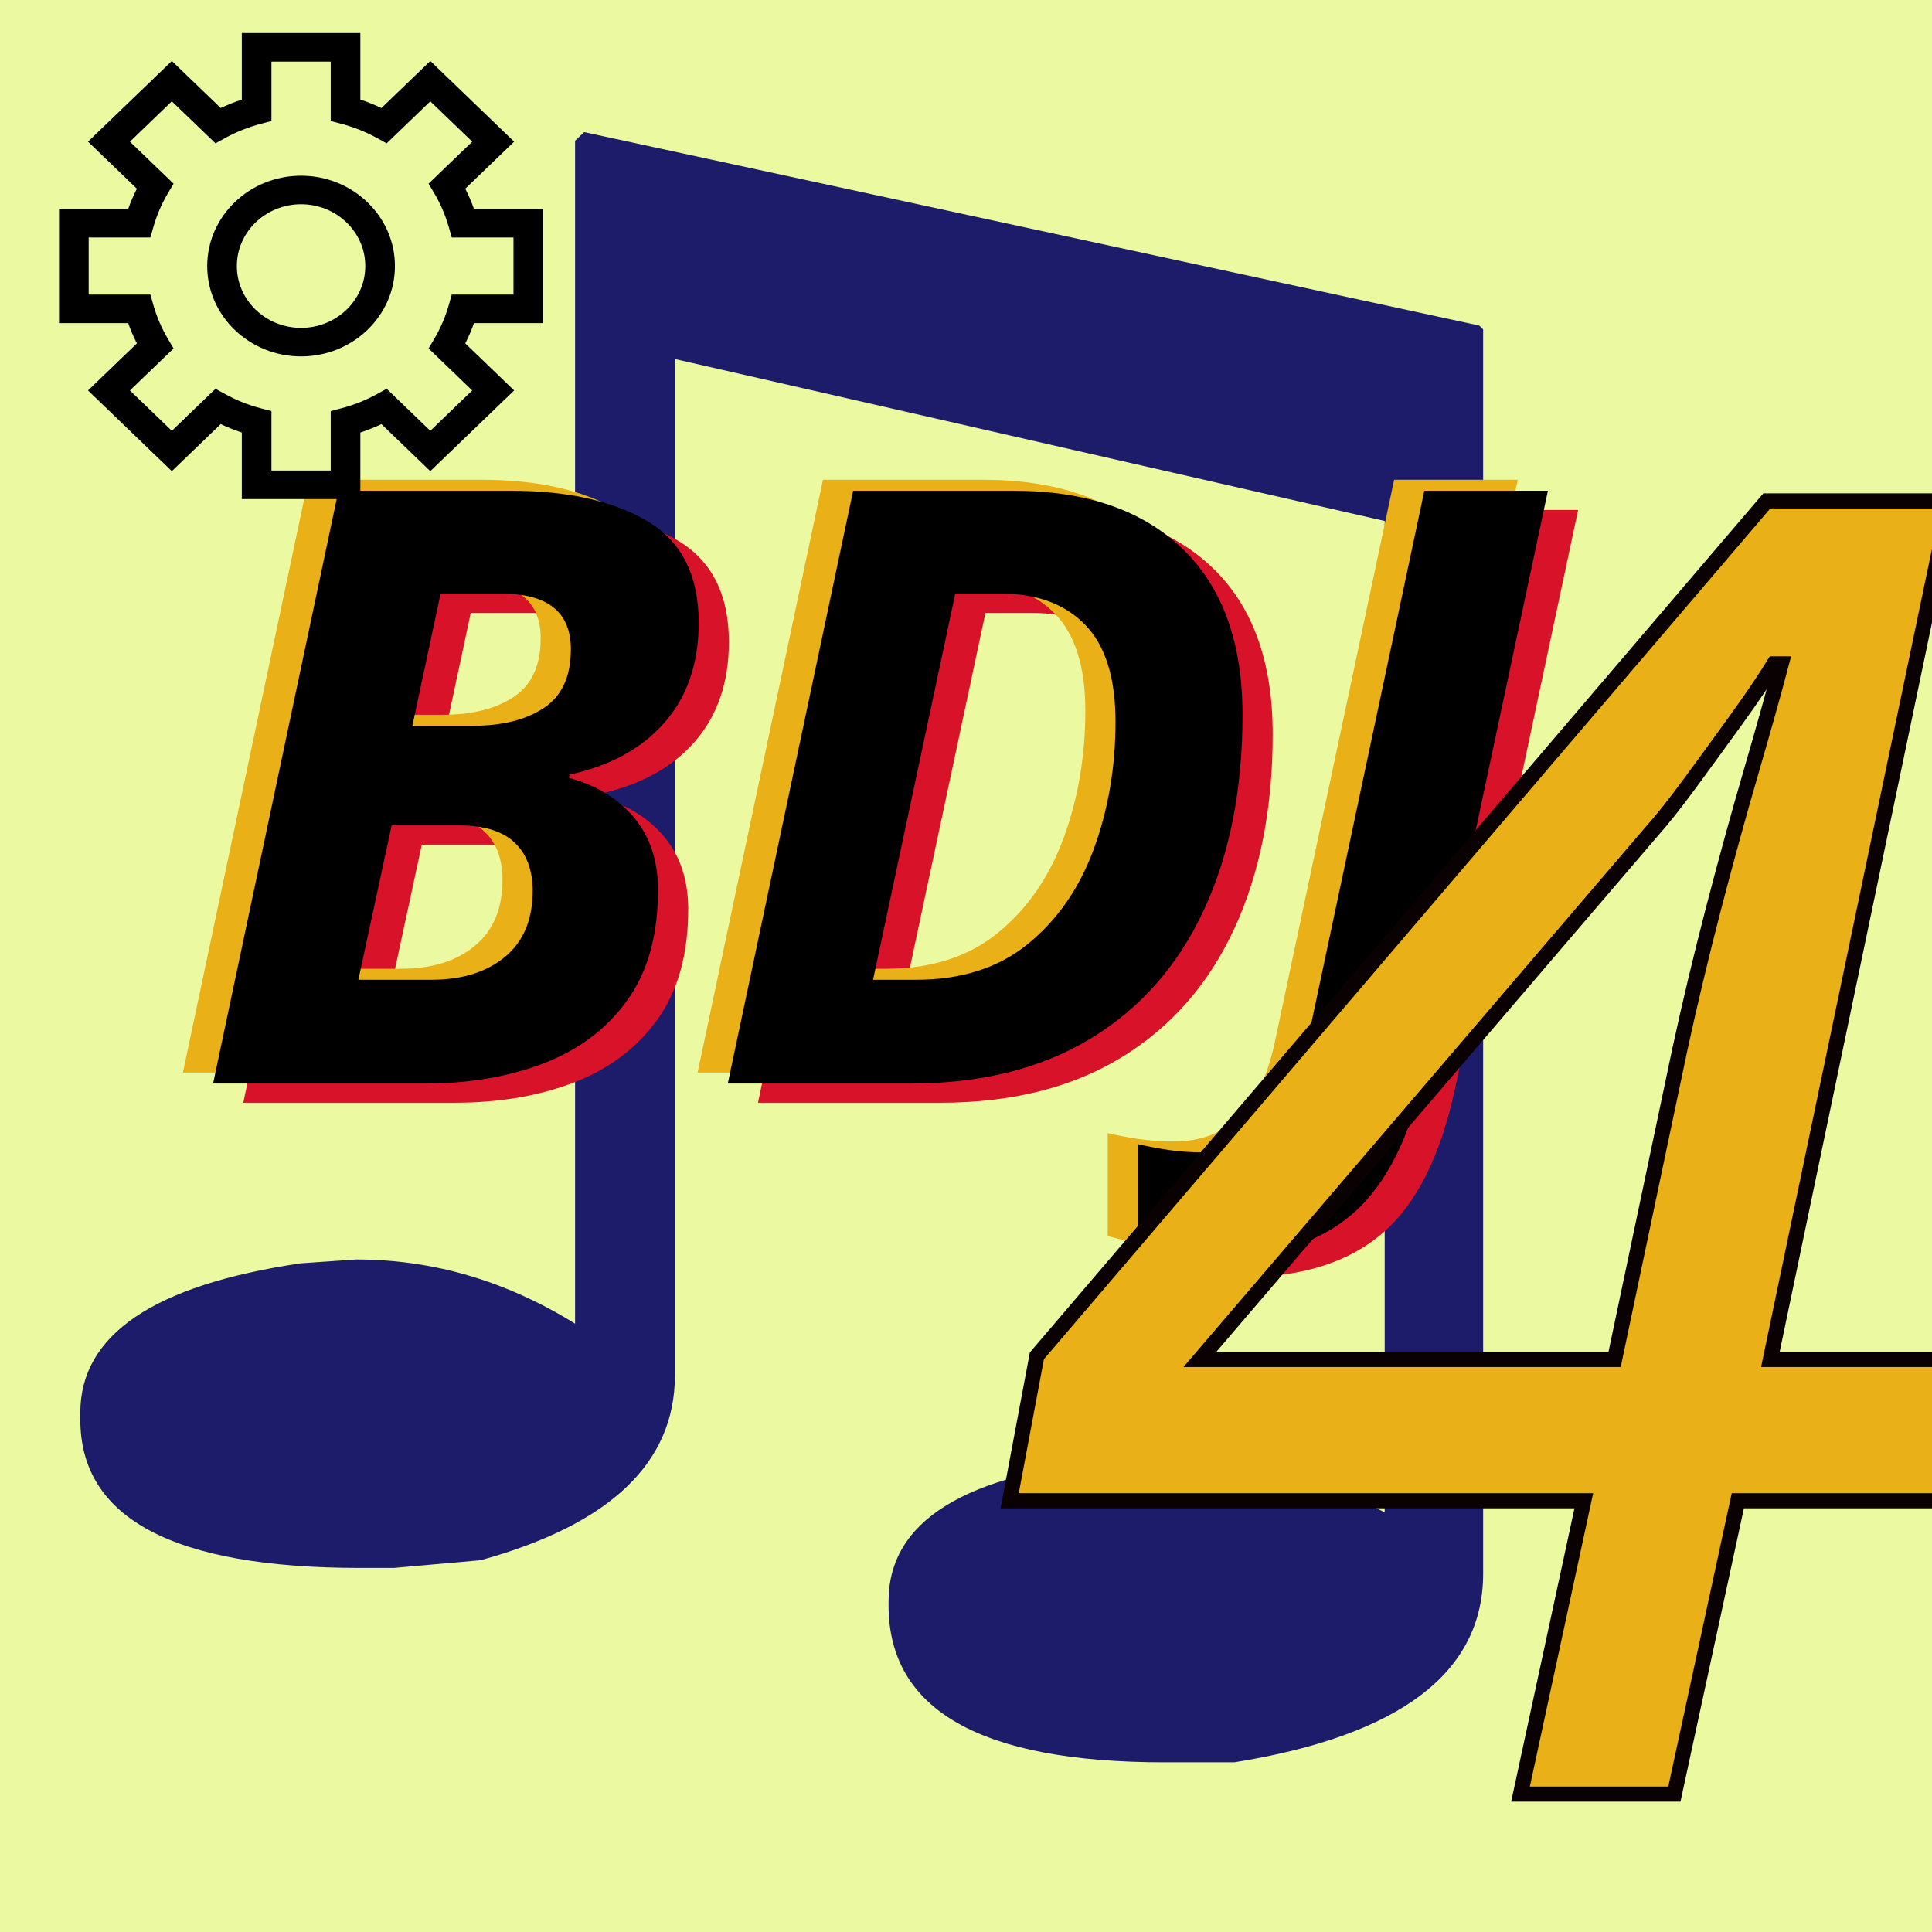
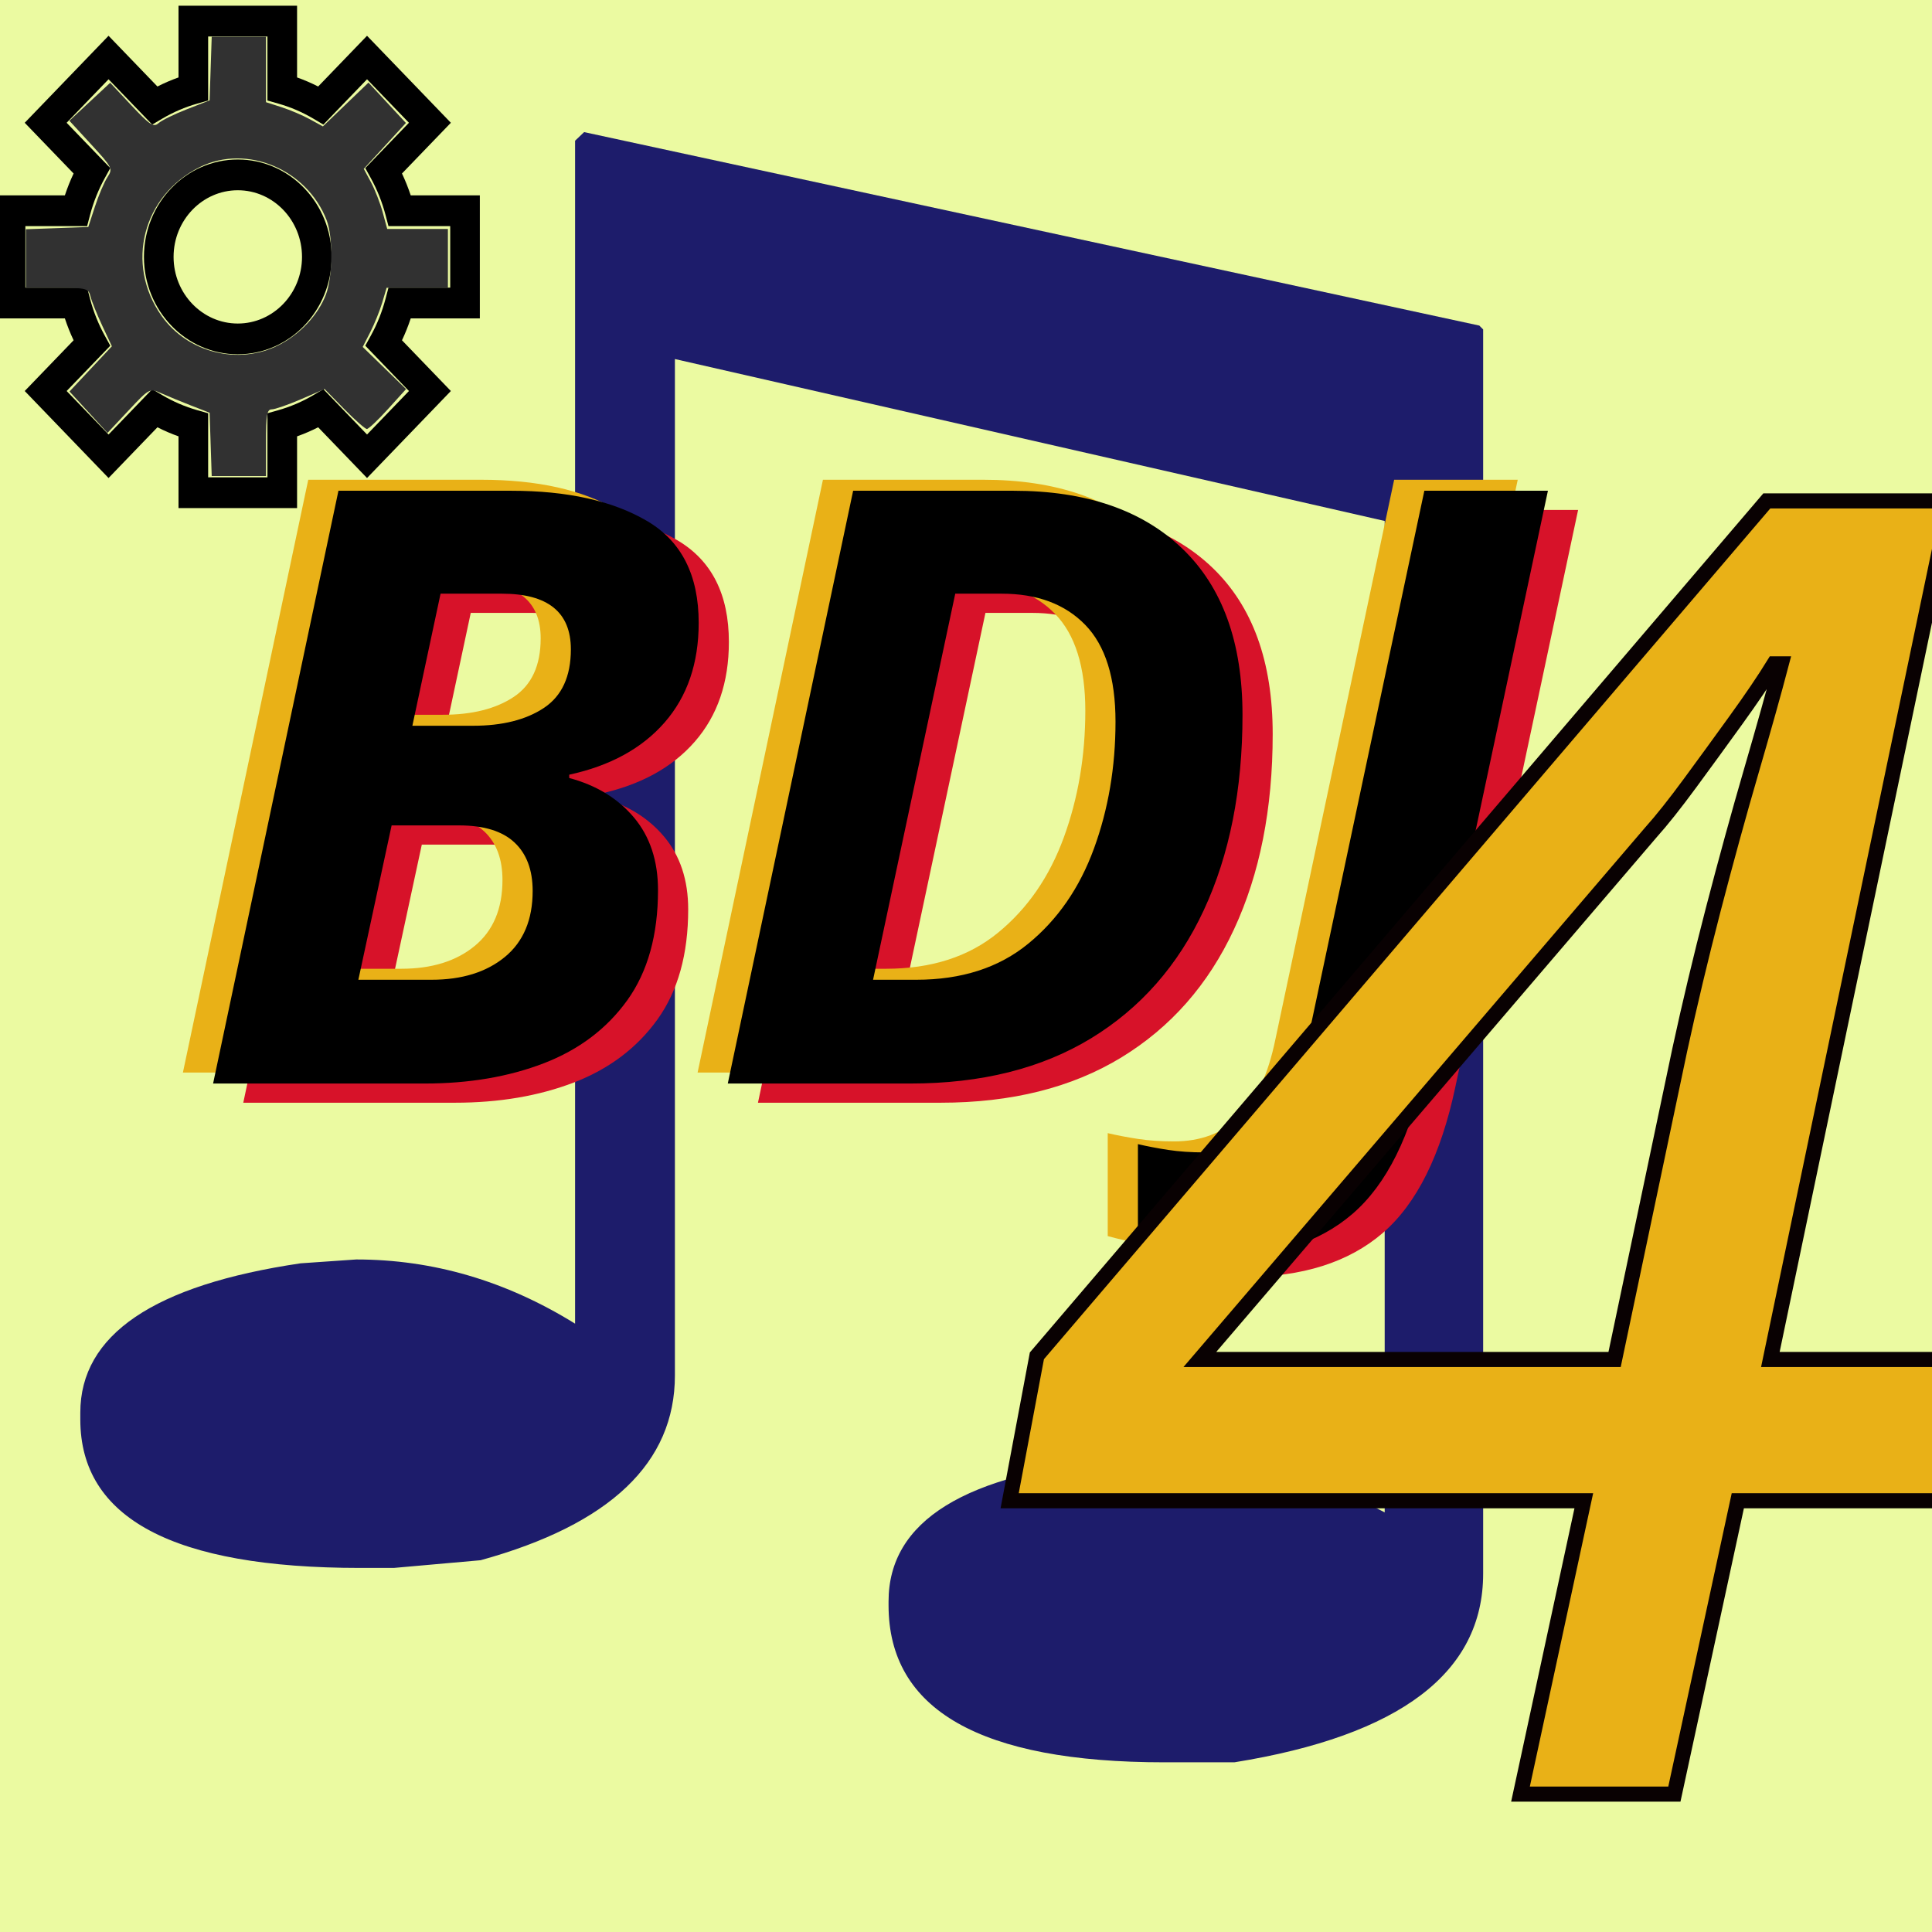
<svg xmlns="http://www.w3.org/2000/svg" width="256" height="256" id="svg4756" version="1.1" viewBox="0 0 256 256">
  <defs id="defs4758" />
  <g id="layer5" style="display:inline" transform="translate(-8.53334,-8.53334)">
    <rect style="opacity:1;fill:#e7f98b;fill-opacity:0.81;stroke:none;stroke-width:0;stroke-miterlimit:4;stroke-dasharray:none;stroke-opacity:1" id="rect4218" width="256" height="256" x="8.533" y="8.533" />
  </g>
  <g id="layer1" transform="translate(-8.53334,183.4667)" style="display:inline">
    <text xml:space="preserve" style="font-style:normal;font-variant:normal;font-weight:normal;font-stretch:normal;font-size:9.453px;line-height:0%;font-family:'Droid Serif';-inkscape-font-specification:'Droid Serif';text-align:start;letter-spacing:0px;word-spacing:0px;writing-mode:lr-tb;text-anchor:start;fill:#1d1c6b;fill-opacity:1;stroke:none;stroke-width:0.788px;stroke-linecap:butt;stroke-linejoin:miter;stroke-opacity:1" x="-39.013" y="27.359" id="text4173" transform="scale(1.162914,0.859909)">
      <tspan id="tspan4175" x="-39.013" y="27.359" style="font-style:normal;font-variant:normal;font-weight:normal;font-stretch:normal;font-size:302.285px;line-height:125%;font-family:'Droid Serif';-inkscape-font-specification:'Droid Serif';text-align:start;writing-mode:lr-tb;text-anchor:start;fill:#1d1c6b;fill-opacity:1;stroke-width:0.788px">♫</tspan>
    </text>
  </g>
  <g id="layer4" style="display:inline" transform="translate(-8.53334,-8.53334)">
    <g id="g39" transform="translate(9.734391,-6.647381)">
      <text id="text4150" y="161.295" x="28.175" style="font-style:normal;font-weight:normal;line-height:0%;font-family:sans-serif;letter-spacing:0px;word-spacing:0px;display:inline;fill:#d71229;fill-opacity:1;stroke:none;stroke-width:1px;stroke-linecap:butt;stroke-linejoin:miter;stroke-opacity:1" xml:space="preserve">
        <tspan style="font-style:italic;font-variant:normal;font-weight:bold;font-stretch:normal;font-size:110px;line-height:1.25;font-family:Kinnari;-inkscape-font-specification:'Kinnari Bold Italic';fill:#d71229;fill-opacity:1" y="161.295" x="28.175" id="tspan4152">BDJ</tspan>
      </text>
      <text id="text4150-7" y="157.295" x="20.175" style="font-style:normal;font-weight:normal;line-height:0%;font-family:sans-serif;letter-spacing:0px;word-spacing:0px;display:inline;fill:#e9b117;fill-opacity:1;stroke:none;stroke-width:1px;stroke-linecap:butt;stroke-linejoin:miter;stroke-opacity:1" xml:space="preserve">
        <tspan style="font-style:italic;font-variant:normal;font-weight:bold;font-stretch:normal;font-size:110px;line-height:1.25;font-family:Kinnari;-inkscape-font-specification:'Kinnari Bold Italic';fill:#e9b117;fill-opacity:1" y="157.295" x="20.175" id="tspan4152-5">BDJ</tspan>
      </text>
      <text id="text4150-6" y="158.755" x="24.175" style="font-style:normal;font-weight:normal;line-height:0%;font-family:sans-serif;letter-spacing:0px;word-spacing:0px;display:inline;fill:#000000;fill-opacity:1;stroke:none;stroke-width:1px;stroke-linecap:butt;stroke-linejoin:miter;stroke-opacity:1" xml:space="preserve">
        <tspan style="font-style:italic;font-variant:normal;font-weight:bold;font-stretch:normal;font-size:110px;line-height:1.25;font-family:Kinnari;-inkscape-font-specification:'Kinnari Bold Italic'" y="158.755" x="24.175" id="tspan4152-4">BDJ</tspan>
      </text>
    </g>
  </g>
  <g id="layer7">
    <text xml:space="preserve" style="font-style:normal;font-weight:normal;font-size:240px;line-height:1.25;font-family:sans-serif;letter-spacing:0px;word-spacing:0px;fill:#e9b117;fill-opacity:1;stroke:#090102;stroke-width:2;stroke-linecap:butt;stroke-miterlimit:4;stroke-dasharray:none;stroke-opacity:1" x="132.346" y="237.733" id="text67795">
      <tspan id="tspan67793" x="132.346" y="237.733" style="font-style:italic;font-variant:normal;font-weight:normal;font-stretch:normal;font-size:240px;font-family:'Chancery Uralic';-inkscape-font-specification:'Chancery Uralic Italic';fill:#e9b117;fill-opacity:1;stroke:#090102;stroke-width:2;stroke-linecap:butt;stroke-miterlimit:4;stroke-dasharray:none;stroke-opacity:1">4</tspan>
    </text>
  </g>
  <g id="layer6" style="display:none" transform="translate(-8.53334,-8.53334)">
    <text xml:space="preserve" style="font-style:normal;font-weight:normal;font-size:53.333px;line-height:0%;font-family:sans-serif;letter-spacing:0px;word-spacing:0px;fill:#e9b117;fill-opacity:1;stroke:#000000;stroke-width:2;stroke-linecap:butt;stroke-linejoin:miter;stroke-miterlimit:4;stroke-dasharray:none;stroke-opacity:1" x="24.436" y="56.727" id="text4153" transform="scale(1.045264,0.9566965)">
      <tspan id="tspan4155" x="24.436" y="56.727" style="font-style:normal;font-variant:normal;font-weight:bold;font-stretch:normal;font-size:53.333px;line-height:1.25;font-family:Roboto;-inkscape-font-specification:'Roboto Bold';stroke:#000000;stroke-width:2;stroke-miterlimit:4;stroke-dasharray:none;stroke-opacity:1">INSTALL</tspan>
    </text>
  </g>
  <g id="g75574" style="display:none" transform="translate(-8.53334,-8.53334)">
    <text xml:space="preserve" style="font-style:normal;font-weight:normal;font-size:48px;line-height:0%;font-family:sans-serif;letter-spacing:0px;word-spacing:0px;fill:#e9b117;fill-opacity:1;stroke:#000000;stroke-width:2;stroke-linecap:butt;stroke-linejoin:miter;stroke-miterlimit:4;stroke-dasharray:none;stroke-opacity:1" x="17.547" y="56.727" id="text75572" transform="scale(1.045264,0.9566965)">
      <tspan id="tspan75570" x="17.547" y="56.727" style="font-style:normal;font-variant:normal;font-weight:bold;font-stretch:normal;font-size:48px;line-height:1.25;font-family:Roboto;-inkscape-font-specification:'Roboto Bold';stroke:#000000;stroke-width:2;stroke-miterlimit:4;stroke-dasharray:none;stroke-opacity:1">MARQUEE</tspan>
    </text>
  </g>
  <g id="g75580" style="display:inline" transform="translate(-8.53334,-8.53334)">
-     <g id="XMLID_891_" transform="matrix(0.1309083,0,0,0.1260135,16.35475,12.9146)">
-       <g id="g8">
-         <g id="g6">
-           <path d="M 490,305 V 185 h -69.964 c -2.498,-7.291 -5.453,-14.42 -8.844,-21.34 L 460.667,114.185 375.814,29.332 326.34,78.807 C 319.421,75.417 312.289,72.462 305,69.964 V 0 H 185 v 69.964 c -7.29,2.498 -14.42,5.453 -21.34,8.843 L 114.185,29.332 29.332,114.185 78.807,163.66 c -3.391,6.92 -6.345,14.05 -8.843,21.34 H 0 v 120 h 69.964 c 2.498,7.291 5.453,14.42 8.843,21.34 l -49.475,49.475 84.853,84.853 49.475,-49.475 c 6.92,3.391 14.05,6.345 21.34,8.843 V 490 h 120 v -69.964 c 7.29,-2.498 14.42,-5.453 21.34,-8.843 l 49.475,49.475 84.853,-84.853 -49.475,-49.475 c 3.391,-6.919 6.346,-14.05 8.844,-21.34 z m -71.759,70.815 -42.427,42.426 -44.187,-44.186 -9.944,5.673 c -11.206,6.394 -23.199,11.364 -35.646,14.772 L 275,397.523 V 460 h -60 v -62.477 l -11.039,-3.022 c -12.445,-3.408 -24.438,-8.378 -35.646,-14.772 l -9.944,-5.673 -44.186,44.186 -42.426,-42.426 44.186,-44.186 -5.673,-9.944 C 103.878,310.48 98.908,298.487 95.5,286.04 L 92.478,275 H 30 V 215 H 92.478 L 95.5,203.961 c 3.408,-12.445 8.377,-24.438 14.771,-35.645 l 5.674,-9.944 -44.187,-44.187 42.426,-42.426 44.187,44.187 9.944,-5.674 c 11.207,-6.394 23.2,-11.364 35.645,-14.771 L 215,92.478 V 30 h 60 v 62.478 l 11.039,3.022 c 12.446,3.408 24.438,8.378 35.645,14.771 l 9.944,5.674 44.187,-44.187 42.427,42.426 -44.187,44.187 5.674,9.944 c 6.393,11.205 11.363,23.198 14.772,35.646 L 397.523,215 H 460 v 60 h -62.477 l -3.022,11.038 c -3.409,12.447 -8.38,24.44 -14.772,35.646 l -5.674,9.944 z" id="path2" />
-           <path d="m 245,150 c -52.383,0 -95,42.617 -95,95 0,52.383 42.617,95 95,95 52.383,0 95,-42.617 95,-95 0,-52.383 -42.617,-95 -95,-95 z m 0,160 c -35.841,0 -65,-29.159 -65,-65 0,-35.841 29.159,-65 65,-65 35.841,0 65,29.159 65,65 0,35.841 -29.159,65 -65,65 z" id="path4" />
+     <g id="g1392" transform="matrix(1,0,0,1.078079,-8.38499,-4.633722)">
+       <g id="XMLID_891_" transform="matrix(0.1309083,0,0,0.1260135,16.35475,12.9146)" style="fill:#000000;fill-opacity:1">
+         <g id="g8" style="fill:#000000;fill-opacity:1">
+           <g id="g6" style="fill:#000000;fill-opacity:1">
+             <path d="M 490,305 V 185 h -69.964 c -2.498,-7.291 -5.453,-14.42 -8.844,-21.34 L 460.667,114.185 375.814,29.332 326.34,78.807 C 319.421,75.417 312.289,72.462 305,69.964 V 0 H 185 v 69.964 c -7.29,2.498 -14.42,5.453 -21.34,8.843 L 114.185,29.332 29.332,114.185 78.807,163.66 c -3.391,6.92 -6.345,14.05 -8.843,21.34 H 0 v 120 h 69.964 c 2.498,7.291 5.453,14.42 8.843,21.34 l -49.475,49.475 84.853,84.853 49.475,-49.475 c 6.92,3.391 14.05,6.345 21.34,8.843 V 490 h 120 v -69.964 c 7.29,-2.498 14.42,-5.453 21.34,-8.843 l 49.475,49.475 84.853,-84.853 -49.475,-49.475 c 3.391,-6.919 6.346,-14.05 8.844,-21.34 z m -71.759,70.815 -42.427,42.426 -44.187,-44.186 -9.944,5.673 c -11.206,6.394 -23.199,11.364 -35.646,14.772 L 275,397.523 V 460 h -60 v -62.477 l -11.039,-3.022 c -12.445,-3.408 -24.438,-8.378 -35.646,-14.772 l -9.944,-5.673 -44.186,44.186 -42.426,-42.426 44.186,-44.186 -5.673,-9.944 C 103.878,310.48 98.908,298.487 95.5,286.04 L 92.478,275 H 30 V 215 H 92.478 L 95.5,203.961 c 3.408,-12.445 8.377,-24.438 14.771,-35.645 l 5.674,-9.944 -44.187,-44.187 42.426,-42.426 44.187,44.187 9.944,-5.674 c 11.207,-6.394 23.2,-11.364 35.645,-14.771 L 215,92.478 V 30 h 60 v 62.478 l 11.039,3.022 c 12.446,3.408 24.438,8.378 35.645,14.771 l 9.944,5.674 44.187,-44.187 42.427,42.426 -44.187,44.187 5.674,9.944 c 6.393,11.205 11.363,23.198 14.772,35.646 L 397.523,215 H 460 v 60 h -62.477 l -3.022,11.038 c -3.409,12.447 -8.38,24.44 -14.772,35.646 l -5.674,9.944 z" id="path2" style="fill:#000000;fill-opacity:1" />
+             <path d="m 245,150 c -52.383,0 -95,42.617 -95,95 0,52.383 42.617,95 95,95 52.383,0 95,-42.617 95,-95 0,-52.383 -42.617,-95 -95,-95 z m 0,160 c -35.841,0 -65,-29.159 -65,-65 0,-35.841 29.159,-65 65,-65 35.841,0 65,29.159 65,65 0,35.841 -29.159,65 -65,65 z" id="path4" style="fill:#000000;fill-opacity:1" />
+           </g>
        </g>
      </g>
+       <path style="opacity:0.996;fill:#303030;fill-opacity:1;stroke-width:0.964;stroke-linecap:round;stroke-opacity:0" d="m 36.298,58.301 -0.14,-3.892 -2.411,-0.87 c -1.326,-0.478 -3.116,-1.161 -3.977,-1.517 -1.558,-0.644 -1.583,-0.632 -4.354,2.111 l -2.788,2.758 -2.516,-2.547 -2.516,-2.547 2.807,-2.778 2.807,-2.778 -1.281,-2.54 C 21.226,42.303 20.525,40.686 20.374,40.105 20.117,39.124 19.811,39.051 15.955,39.051 h -4.143 v -3.597 -3.597 l 4.136,-0.139 4.136,-0.139 0.881,-2.506 c 0.485,-1.379 1.227,-3 1.649,-3.603 0.744,-1.062 0.677,-1.188 -2.133,-4.023 l -2.901,-2.927 2.702,-2.333 2.702,-2.333 2.825,2.796 c 2.417,2.392 2.934,2.706 3.577,2.171 0.414,-0.343 2.107,-1.114 3.762,-1.713 l 3.01,-1.088 0.14,-3.912 0.14,-3.912 h 3.596 3.596 v 4.022 4.022 l 2.049,0.612 c 1.127,0.337 2.823,1.006 3.769,1.488 l 1.72,0.875 3.021,-2.691 3.021,-2.691 2.48,2.48 2.48,2.48 -2.791,2.82 -2.791,2.82 0.952,1.644 c 0.524,0.904 1.222,2.566 1.552,3.693 l 0.6,2.049 h 4.022 4.022 v 3.616 3.616 h -4.061 -4.061 l -0.578,1.808 c -0.318,0.994 -1.031,2.631 -1.584,3.636 l -1.006,1.828 2.872,2.59 2.872,2.59 -2.392,2.452 c -1.316,1.349 -2.576,2.452 -2.801,2.452 -0.225,0 -1.576,-1.105 -3.004,-2.455 l -2.595,-2.455 -3.123,1.249 c -1.718,0.687 -3.465,1.249 -3.884,1.249 -0.634,0 -0.761,0.685 -0.761,4.098 v 4.098 h -3.596 -3.596 z m 9.02,-12.205 c 2.837,-1.343 5.2,-3.685 6.243,-6.186 0.92,-2.207 0.972,-7.103 0.097,-9.191 -2.619,-6.249 -10.591,-9.344 -16.774,-6.514 -7.592,3.476 -9.947,11.936 -5.093,18.3 3.462,4.539 10.222,6.102 15.526,3.59 z" id="path1141" transform="translate(8.53334,8.53334)" />
    </g>
  </g>
  <g id="g40506" style="display:none" transform="translate(-8.53334,-8.53334)">
    <text xml:space="preserve" style="font-style:normal;font-weight:normal;font-size:53.333px;line-height:0%;font-family:sans-serif;letter-spacing:0px;word-spacing:0px;fill:#e9b117;fill-opacity:1;stroke:#000000;stroke-width:2;stroke-linecap:butt;stroke-linejoin:miter;stroke-miterlimit:4;stroke-dasharray:none;stroke-opacity:1" x="18.043" y="56.727" id="text40504" transform="scale(1.045264,0.9566965)">
      <tspan id="tspan40502" x="18.043" y="56.727" style="font-style:normal;font-variant:normal;font-weight:bold;font-stretch:normal;font-size:53.333px;line-height:1.25;font-family:Roboto;-inkscape-font-specification:'Roboto Bold';stroke:#000000;stroke-width:2;stroke-miterlimit:4;stroke-dasharray:none;stroke-opacity:1">MANAGE</tspan>
    </text>
  </g>
</svg>
